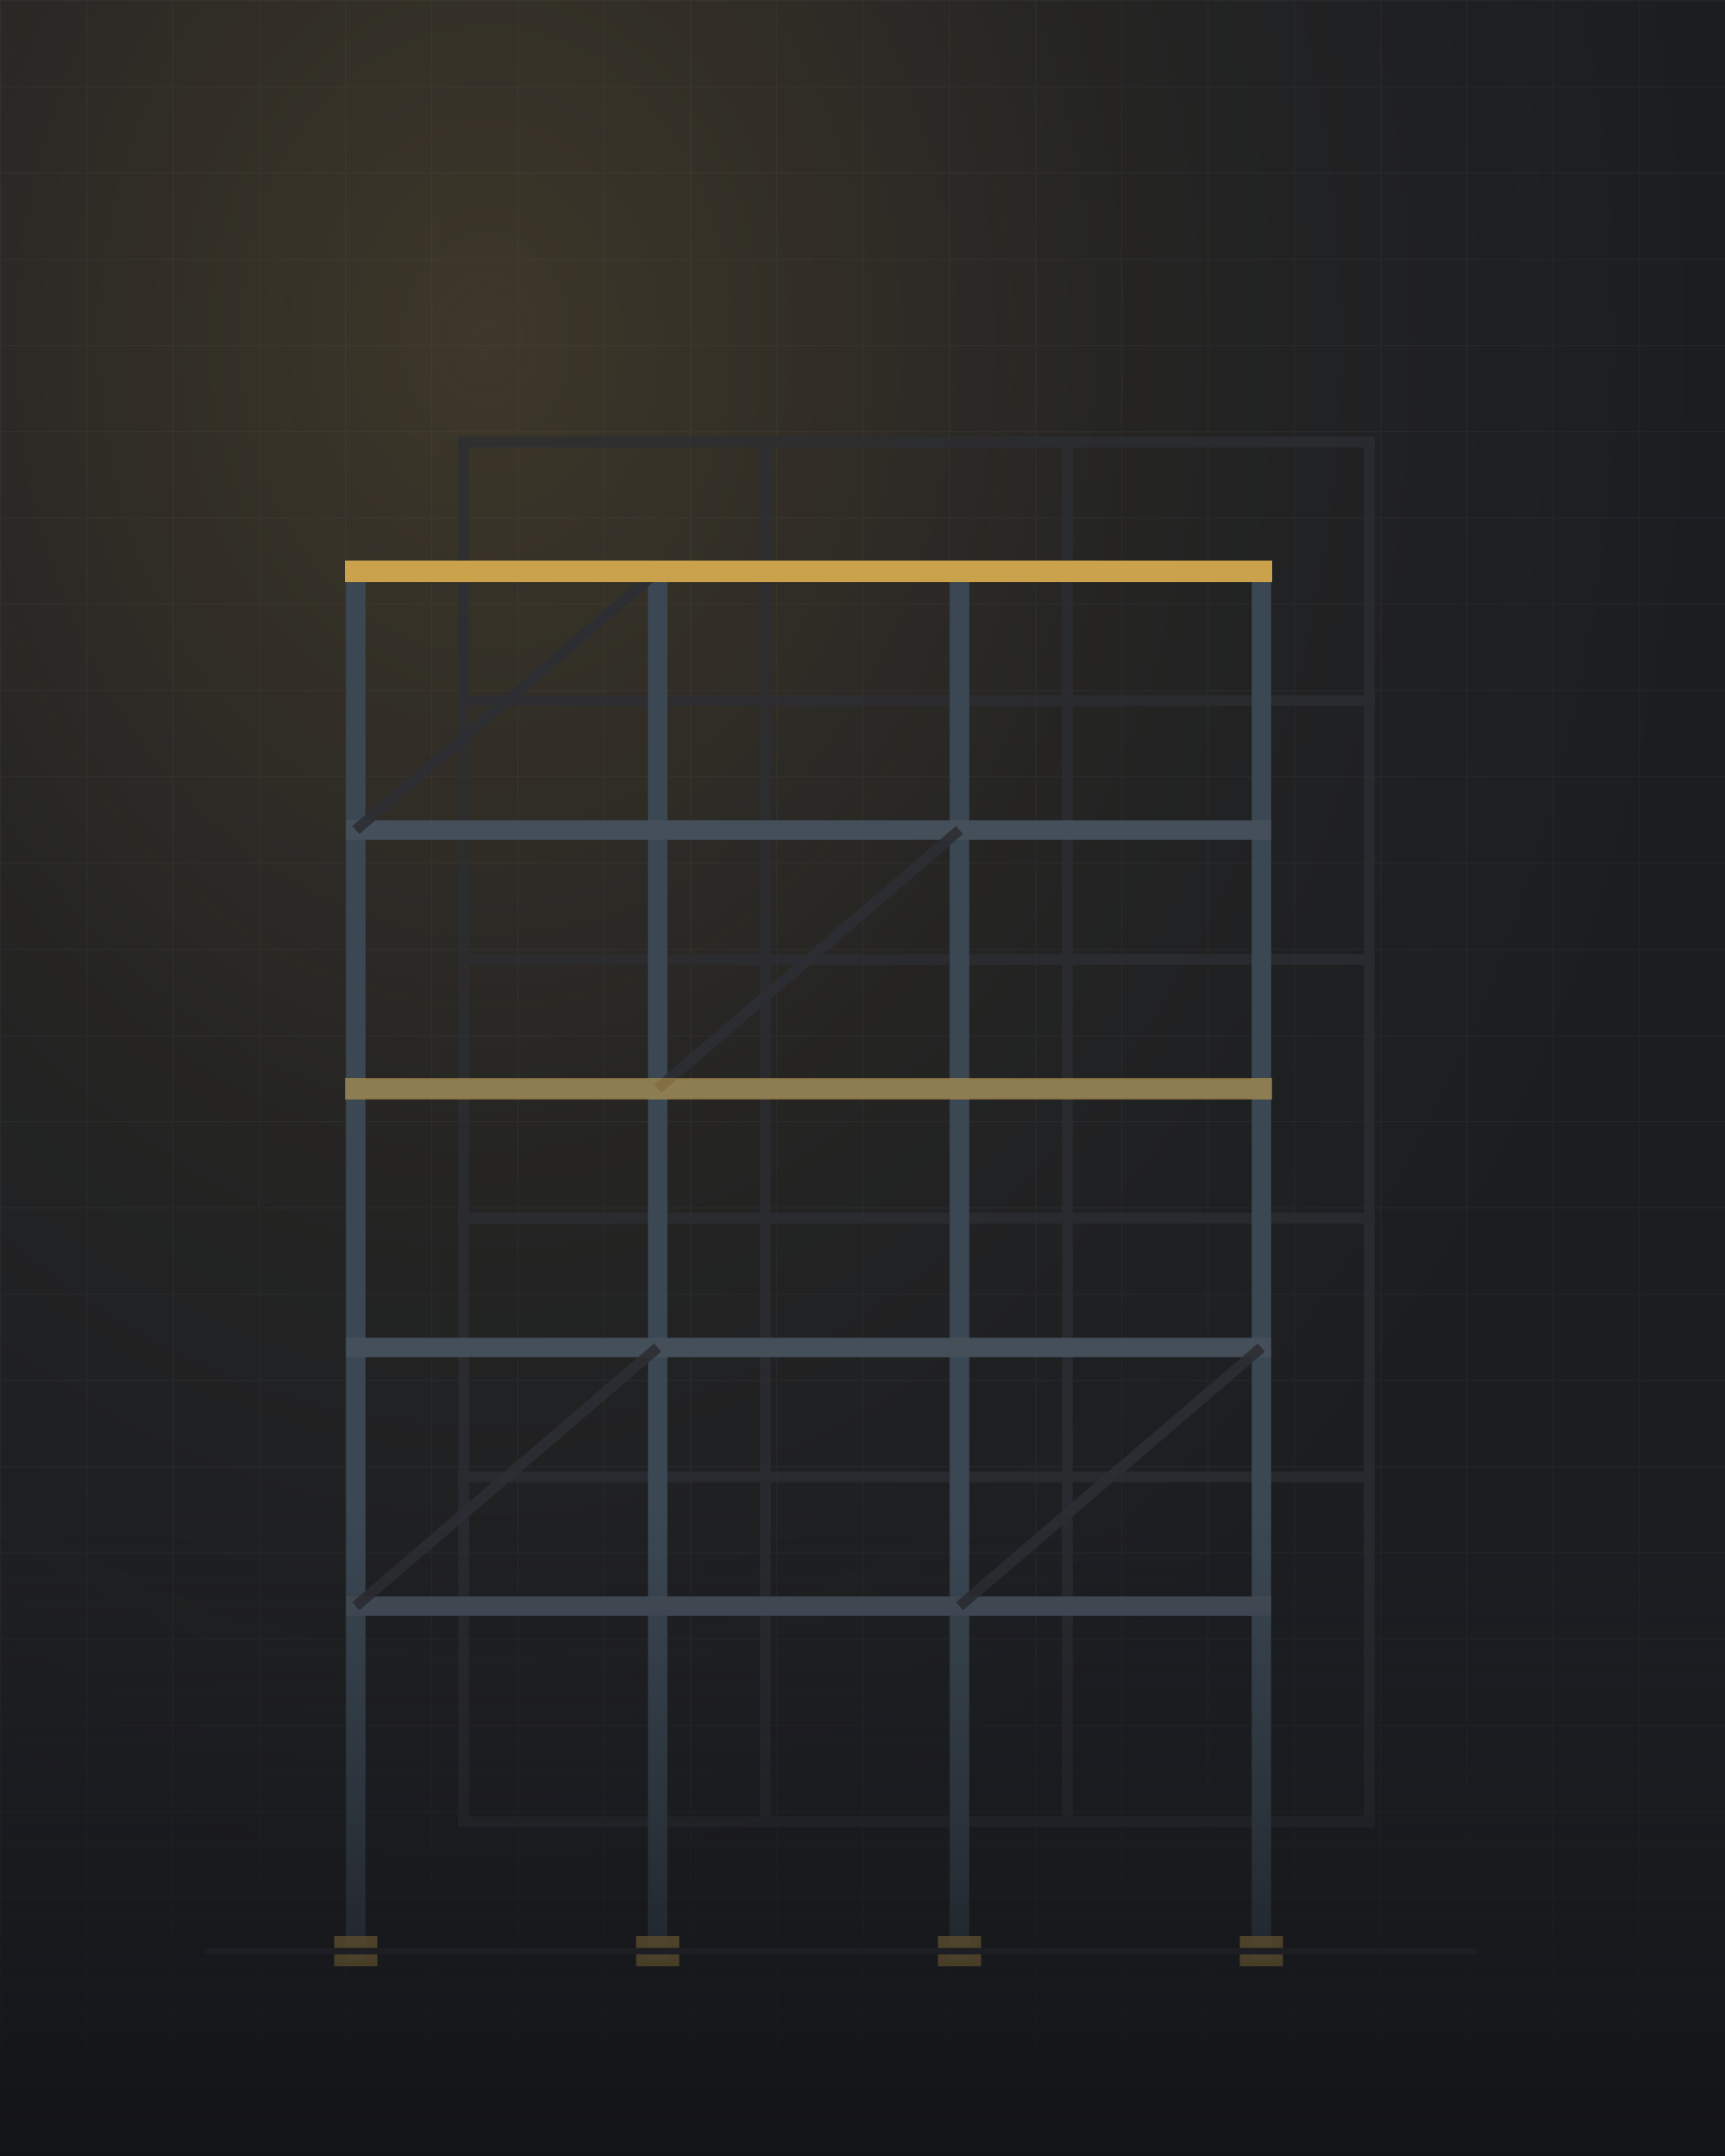
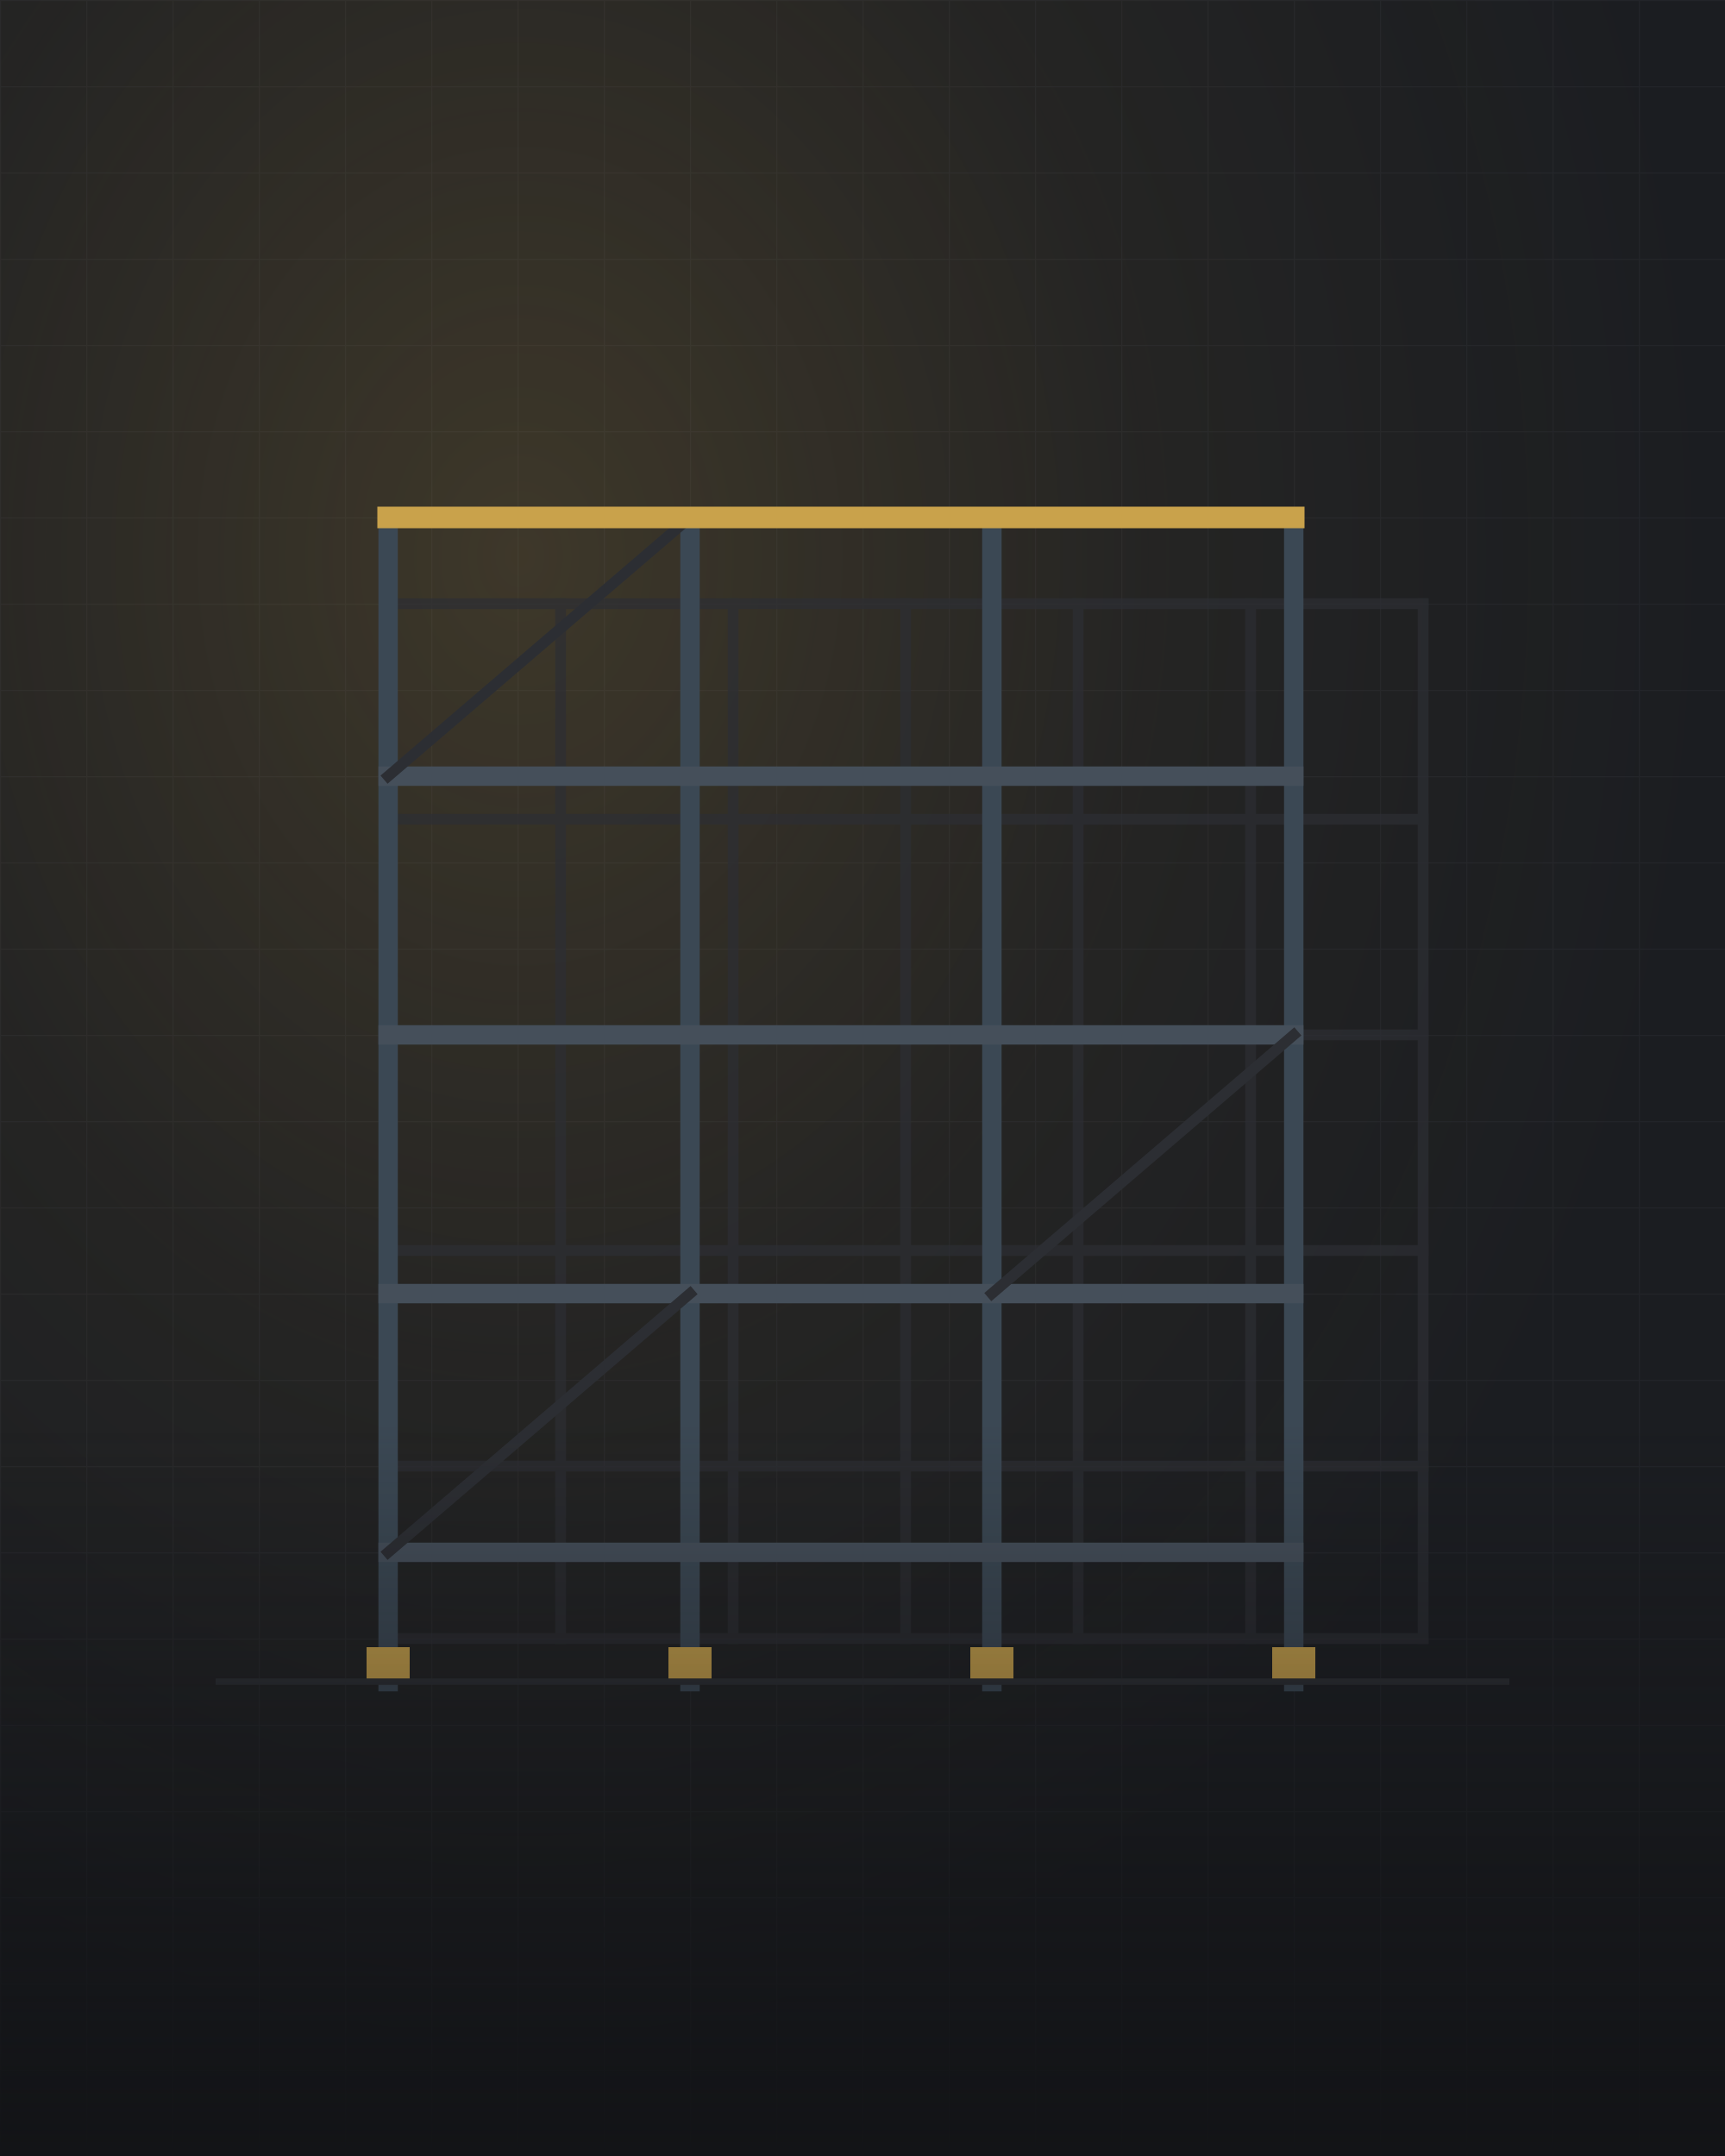
- <svg xmlns="http://www.w3.org/2000/svg" viewBox="0 0 800 1000" width="800" height="1000" role="img" aria-label="Illustration of a steel building frame under construction">
+ <svg xmlns="http://www.w3.org/2000/svg" viewBox="0 0 800 1000" width="800" height="1000" role="img" aria-labelledby="about-svg-title">
  <defs>
-     <radialGradient id="glow" cx="28%" cy="16%" r="72%">
-       <stop offset="0%" stop-color="#C9A24B" stop-opacity="0.20" />
-       <stop offset="55%" stop-color="#C9A24B" stop-opacity="0.05" />
+     <radialGradient id="ig-glow" cx="30%" cy="26%" r="70%">
+       <stop offset="0%" stop-color="#C9A24B" stop-opacity=".20" />
+       <stop offset="55%" stop-color="#C9A24B" stop-opacity=".05" />
      <stop offset="100%" stop-color="#C9A24B" stop-opacity="0" />
    </radialGradient>
-     <linearGradient id="haze" x1="0" y1="0" x2="0" y2="1">
-       <stop offset="0%" stop-color="#1B1D21" stop-opacity="0" />
-       <stop offset="100%" stop-color="#121316" stop-opacity="0.95" />
+     <linearGradient id="ig-haze" x1="0" y1="0" x2="0" y2="1">
+       <stop offset="0%" stop-color="#121316" stop-opacity="0" />
+       <stop offset="100%" stop-color="#121316" stop-opacity=".95" />
    </linearGradient>
-     <pattern id="grid" width="40" height="40" patternUnits="userSpaceOnUse">
-       <path d="M40 0H0v40" fill="none" stroke="#2B2E33" stroke-width="1" stroke-opacity="0.45" />
+     <pattern id="ig-grid" width="40" height="40" patternUnits="userSpaceOnUse">
+       <path d="M40 0H0v40" fill="none" stroke="#2B2E33" stroke-width="1" stroke-opacity=".45" />
    </pattern>
  </defs>
  <rect width="800" height="1000" fill="#1B1D21" />
-   <rect width="800" height="1000" fill="url(#grid)" />
-   <rect width="800" height="1000" fill="url(#glow)" />
-   <g stroke="#2C2E33" stroke-width="5" fill="none" stroke-linecap="square" opacity="0.75">
-     <path d="M215 205V845M355 205V845M495 205V845M635 205V845" />
-     <path d="M215 205H635M215 325H635M215 445H635M215 565H635M215 685H635M215 845H635" />
+   <rect width="800" height="1000" fill="url(#ig-grid)" />
+   <rect width="800" height="1000" fill="url(#ig-glow)" />
+   <g fill="none" stroke="#2C2E33" stroke-width="5" stroke-linecap="square" opacity=".7">
+     <path d="M180 280V760M260 280V760M340 280V760M420 280V760M500 280V760M580 280V760M660 280V760" />
+     <path d="M180 280H660M180 380H660M180 480H660M180 580H660M180 680H660M180 760H660" />
  </g>
-   <g stroke="#3B4854" stroke-width="9" fill="none" stroke-linecap="square">
-     <path d="M165 265V905M305 265V905M445 265V905M585 265V905" />
+   <path fill="none" stroke="#3B4854" stroke-width="9" stroke-linecap="square" d="M180 240V780M320 240V780M460 240V780M600 240V780" />
+   <path fill="none" stroke="#454F5A" stroke-width="9" stroke-linecap="square" d="M180 360H600M180 480H600M180 600H600M180 720H600" />
+   <path fill="none" stroke="#2C2E33" stroke-width="5" stroke-linecap="square" d="M180 360L320 240M460 600L600 480M180 720L320 600" />
+   <path fill="none" stroke="#C9A24B" stroke-width="10" stroke-linecap="square" d="M180 240H600" />
+   <g fill="#C9A24B">
+     <rect x="170" y="764" width="20" height="16" />
+     <rect x="310" y="764" width="20" height="16" />
+     <rect x="450" y="764" width="20" height="16" />
+     <rect x="590" y="764" width="20" height="16" />
  </g>
-   <g stroke="#454F5A" stroke-width="9" fill="none" stroke-linecap="square">
-     <path d="M165 265H585M165 385H585M165 505H585M165 625H585M165 745H585" />
-   </g>
-   <g stroke="#2C2E33" stroke-width="5" fill="none" opacity="0.9">
-     <path d="M165 385L305 265M305 505L445 385M445 745L585 625M165 745L305 625" />
-   </g>
-   <g stroke="#C9A24B" stroke-width="10" fill="none" stroke-linecap="square">
-     <path d="M165 265H585" />
-     <path d="M165 505H585" stroke-opacity="0.55" />
-   </g>
-   <g fill="#C9A24B" opacity="0.85">
-     <rect x="155" y="898" width="20" height="14" />
-     <rect x="295" y="898" width="20" height="14" />
-     <rect x="435" y="898" width="20" height="14" />
-     <rect x="575" y="898" width="20" height="14" />
-   </g>
-   <path d="M95 905H685" stroke="#2B2E33" stroke-width="3" fill="none" />
-   <rect y="700" width="800" height="300" fill="url(#haze)" />
+   <path fill="none" stroke="#2B2E33" stroke-width="3" d="M100 780H700" />
+   <rect y="660" width="800" height="340" fill="url(#ig-haze)" />
</svg>
